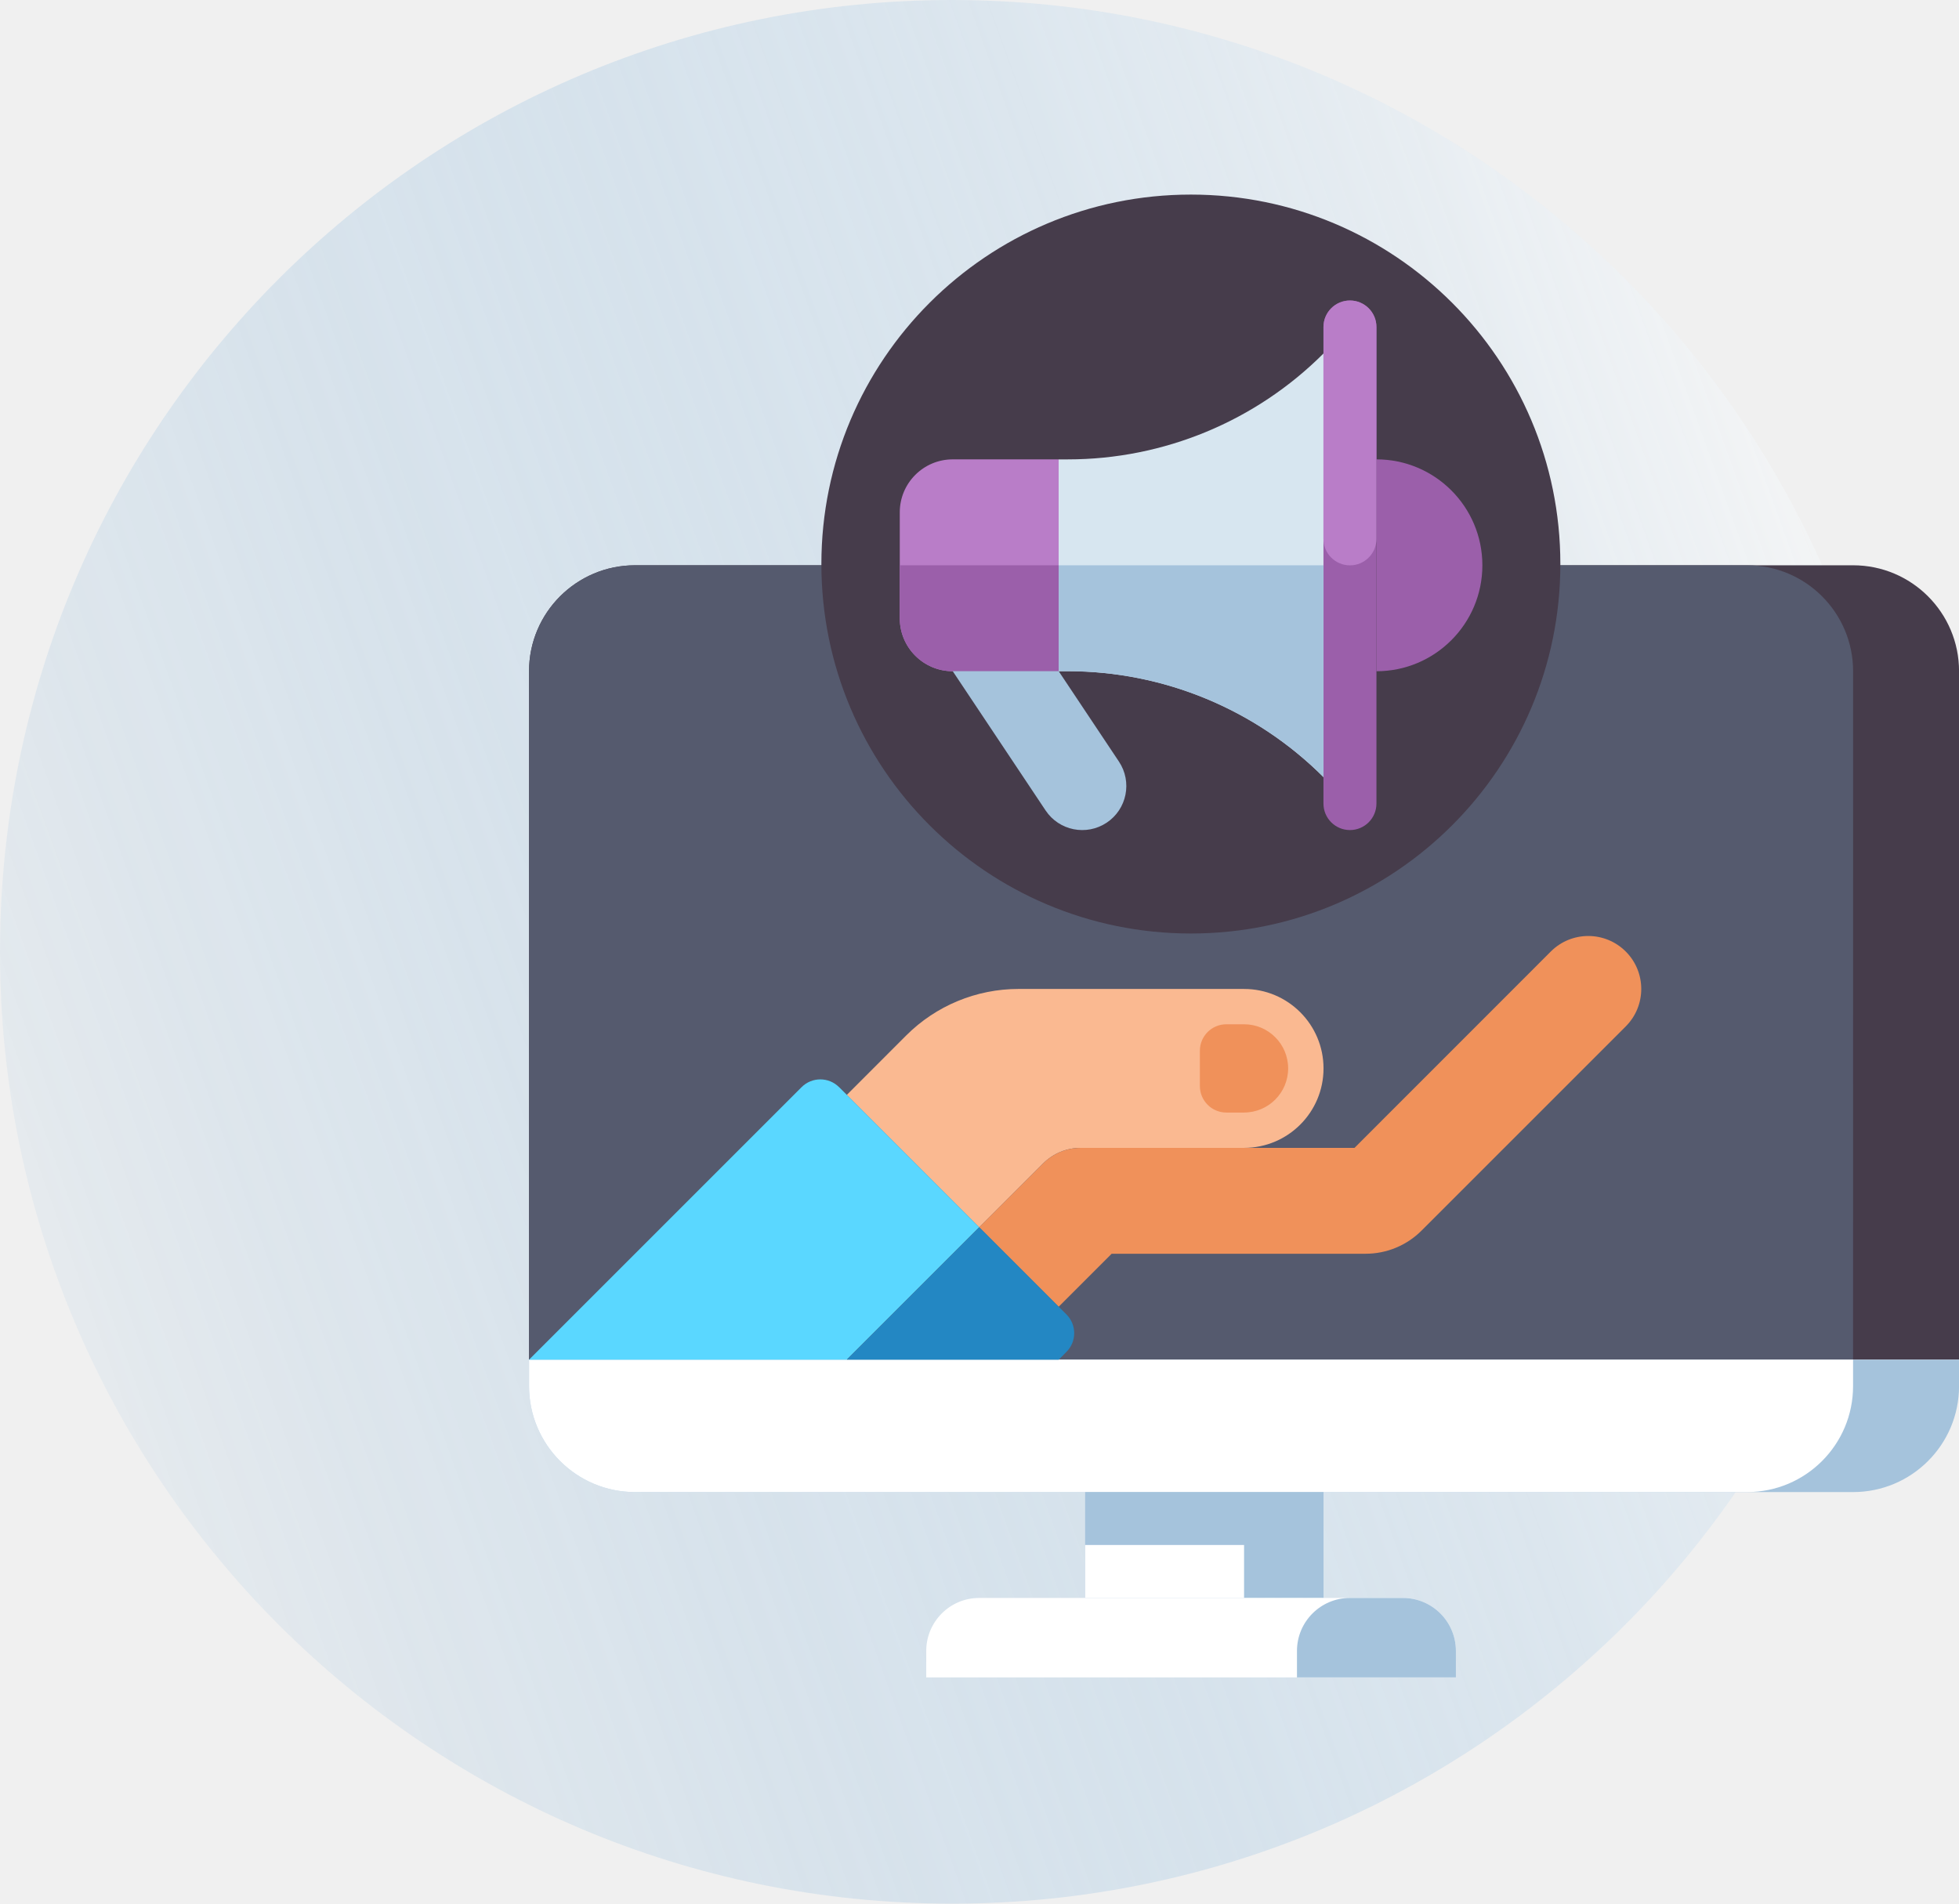
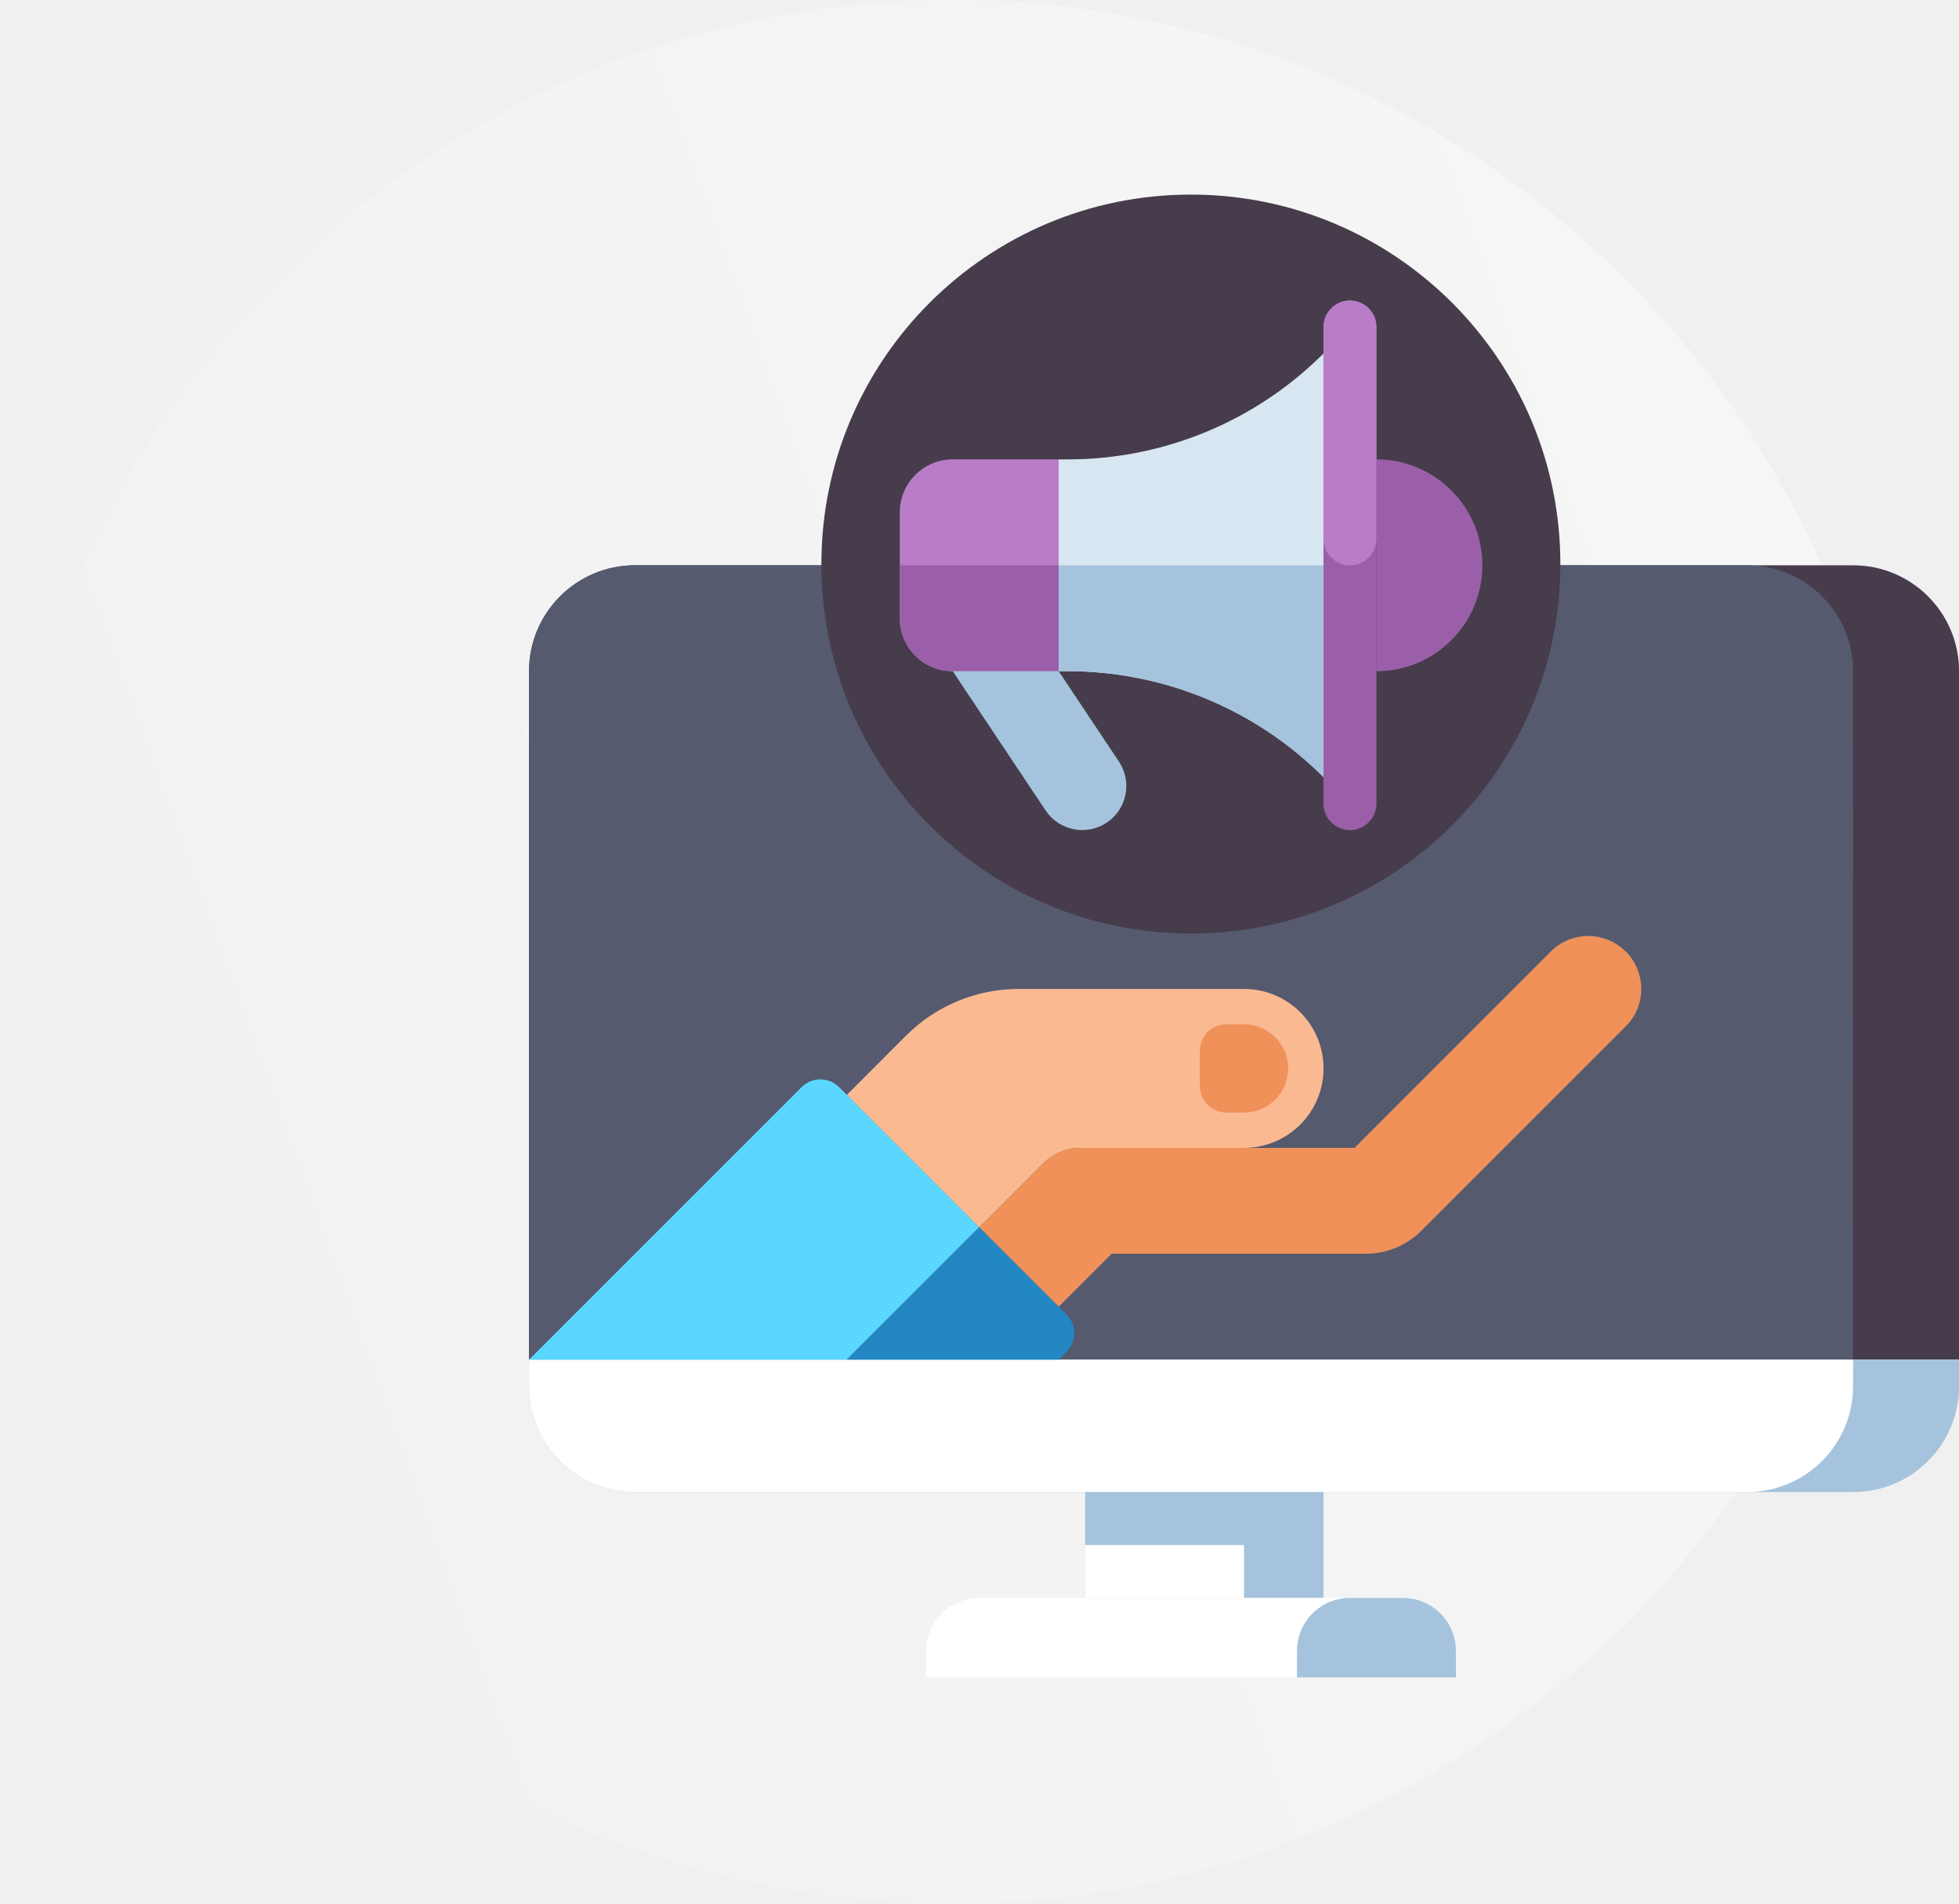
<svg xmlns="http://www.w3.org/2000/svg" width="118.334" height="115" viewBox="0 0 118.334 115">
  <defs>
    <linearGradient id="linear-gradient" x1="0.974" y1="0.238" x2="-0.052" y2="0.609" gradientUnits="objectBoundingBox">
      <stop offset="0" stop-color="#fff" />
-       <stop offset="1" stop-color="#006bc0" stop-opacity="0.071" />
+       <stop offset="1" stop-color="#ffffff" stop-opacity="0.071" />
    </linearGradient>
  </defs>
  <g id="tech-smm" transform="translate(-188 -1358)">
    <g id="Laravel_Development" data-name="Laravel Development">
      <circle id="Ellipse_376" data-name="Ellipse 376" cx="57.5" cy="57.5" r="57.5" transform="translate(188 1358)" opacity="0.42" fill="url(#linear-gradient)" />
    </g>
    <g id="digital-marketing_2_" data-name="digital-marketing (2)" transform="translate(171.957 1337.755)">
      <g id="Group_64217" data-name="Group 64217" transform="translate(48 54.394)">
        <g id="Group_64209" data-name="Group 64209">
          <path id="Path_51172" data-name="Path 51172" d="M134.377,191.987H48V150.4a6.4,6.4,0,0,1,6.4-6.4h73.58a6.4,6.4,0,0,1,6.4,6.4Z" transform="translate(-48 -144)" fill="#463c4b" />
        </g>
        <g id="Group_64210" data-name="Group 64210">
          <path id="Path_51173" data-name="Path 51173" d="M127.978,191.987H48V150.4a6.4,6.4,0,0,1,6.4-6.4H121.58a6.4,6.4,0,0,1,6.4,6.4Z" transform="translate(-48 -144)" fill="#555a6e" />
        </g>
        <g id="Group_64211" data-name="Group 64211" transform="translate(0 47.987)">
          <path id="Path_51174" data-name="Path 51174" d="M54.4,392h73.58a6.4,6.4,0,0,0,6.4-6.4V384H48v1.6A6.4,6.4,0,0,0,54.4,392Z" transform="translate(-48 -384)" fill="#a5c3dc" />
        </g>
        <g id="Group_64212" data-name="Group 64212" transform="translate(0 47.987)">
          <path id="Path_51175" data-name="Path 51175" d="M121.58,392H54.4a6.4,6.4,0,0,1-6.4-6.4V384h79.978v1.6A6.4,6.4,0,0,1,121.58,392Z" transform="translate(-48 -384)" fill="#fff" />
        </g>
        <g id="Group_64213" data-name="Group 64213" transform="translate(33.591 55.985)">
          <path id="Path_51176" data-name="Path 51176" d="M216,424h14.4v6.4H216Z" transform="translate(-216 -424)" fill="#a5c3dc" />
        </g>
        <g id="Group_64214" data-name="Group 64214" transform="translate(33.591 59.184)">
          <path id="Path_51177" data-name="Path 51177" d="M216,440h9.6v3.2H216Z" transform="translate(-216 -440)" fill="#fff" />
        </g>
        <g id="Group_64215" data-name="Group 64215" transform="translate(23.993 62.383)">
          <path id="Path_51178" data-name="Path 51178" d="M199.991,460.8H168v-1.6a3.2,3.2,0,0,1,3.2-3.2h25.593a3.2,3.2,0,0,1,3.2,3.2Z" transform="translate(-168 -456)" fill="#fff" />
        </g>
        <g id="Group_64216" data-name="Group 64216" transform="translate(46.387 62.383)">
          <path id="Path_51179" data-name="Path 51179" d="M289.6,460.8H280v-1.6a3.2,3.2,0,0,1,3.2-3.2h3.2a3.2,3.2,0,0,1,3.2,3.2Z" transform="translate(-280 -456)" fill="#a5c3dc" />
        </g>
      </g>
      <g id="Group_64218" data-name="Group 64218" transform="translate(65.659 32)">
        <circle id="Ellipse_542" data-name="Ellipse 542" cx="22.319" cy="22.319" r="22.319" transform="translate(0)" fill="#463c4b" />
      </g>
      <g id="Group_64227" data-name="Group 64227" transform="translate(70.394 38.398)">
        <g id="Group_64219" data-name="Group 64219" transform="translate(28.792 9.597)">
          <path id="Path_51180" data-name="Path 51180" d="M304,112v12.8a6.4,6.4,0,1,0,0-12.8Z" transform="translate(-304 -112)" fill="#9b5faa" />
        </g>
        <g id="Group_64220" data-name="Group 64220" transform="translate(0 9.597)">
          <path id="Path_51181" data-name="Path 51181" d="M169.6,124.8h-6.4a3.2,3.2,0,0,1-3.2-3.2v-6.4a3.2,3.2,0,0,1,3.2-3.2h6.4Z" transform="translate(-160 -112)" fill="#b97dc8" />
        </g>
        <g id="Group_64221" data-name="Group 64221" transform="translate(0 15.996)">
          <path id="Path_51182" data-name="Path 51182" d="M169.6,150.4h-6.4a3.2,3.2,0,0,1-3.2-3.2V144h9.6Z" transform="translate(-160 -144)" fill="#9b5faa" />
        </g>
        <g id="Group_64222" data-name="Group 64222" transform="translate(9.597 3.199)">
          <path id="Path_51183" data-name="Path 51183" d="M208,86.4h.549A21.845,21.845,0,0,0,224,80v25.593a21.845,21.845,0,0,0-15.447-6.4H208Z" transform="translate(-208 -80)" fill="#d7e6f0" />
        </g>
        <g id="Group_64223" data-name="Group 64223" transform="translate(25.593 0)">
          <path id="Path_51184" data-name="Path 51184" d="M289.6,95.991a1.6,1.6,0,0,0,1.6-1.6V65.6a1.6,1.6,0,1,0-3.2,0V94.392A1.6,1.6,0,0,0,289.6,95.991Z" transform="translate(-288 -64)" fill="#9b5faa" />
        </g>
        <g id="Group_64224" data-name="Group 64224" transform="translate(25.593 0)">
          <path id="Path_51185" data-name="Path 51185" d="M289.6,80a1.6,1.6,0,0,0,1.6-1.6V65.6a1.6,1.6,0,1,0-3.2,0V78.4A1.6,1.6,0,0,0,289.6,80Z" transform="translate(-288 -64)" fill="#b97dc8" />
        </g>
        <g id="Group_64225" data-name="Group 64225" transform="translate(3.199 22.394)">
          <path id="Path_51186" data-name="Path 51186" d="M182.4,176l3.639,5.459a2.662,2.662,0,0,1-4.43,2.953L176,176Z" transform="translate(-176 -176)" fill="#a5c3dc" />
        </g>
        <g id="Group_64226" data-name="Group 64226" transform="translate(9.597 15.996)">
          <path id="Path_51187" data-name="Path 51187" d="M208,144h16v12.8a21.845,21.845,0,0,0-15.447-6.4H208Z" transform="translate(-208 -144)" fill="#a5c3dc" />
        </g>
      </g>
      <g id="Group_64233" data-name="Group 64233" transform="translate(48 76.788)">
        <g id="Group_64228" data-name="Group 64228" transform="translate(19.195 3.199)">
          <path id="Path_51188" data-name="Path 51188" d="M167.993,272h-13.62a9.6,9.6,0,0,0-6.786,2.811L144,278.4l8,8,3.862-3.862a3.2,3.2,0,0,1,2.262-.937h9.872a4.8,4.8,0,1,0,0-9.6Z" transform="translate(-144 -272)" fill="#fab991" />
        </g>
        <g id="Group_64229" data-name="Group 64229" transform="translate(27.193)">
          <path id="Path_51189" data-name="Path 51189" d="M223.052,256.936a3.2,3.2,0,0,0-4.524,0L206.668,268.8H190.124a3.2,3.2,0,0,0-2.262.937L184,273.595l4.8,4.8,3.2-3.2h15.333a4.767,4.767,0,0,0,3.393-1.406l12.328-12.328a3.2,3.2,0,0,0,0-4.524Z" transform="translate(-184 -255.999)" fill="#f0915a" />
        </g>
        <g id="Group_64230" data-name="Group 64230" transform="translate(40.522 5.332)">
          <path id="Path_51190" data-name="Path 51190" d="M253.333,288h-1.066a1.6,1.6,0,0,1-1.6-1.6v-2.133a1.6,1.6,0,0,1,1.6-1.6h1.066a2.666,2.666,0,0,1,0,5.332Z" transform="translate(-250.667 -282.666)" fill="#f0915a" />
        </g>
        <g id="Group_64231" data-name="Group 64231" transform="translate(0 8.661)">
          <path id="Path_51191" data-name="Path 51191" d="M66.726,299.782l8.466,8.466-8,8H48l16.464-16.464a1.6,1.6,0,0,1,2.262,0Z" transform="translate(-48 -299.314)" fill="#5ad7ff" />
        </g>
        <g id="Group_64232" data-name="Group 64232" transform="translate(19.195 17.595)">
          <path id="Path_51192" data-name="Path 51192" d="M152,344l5.267,5.267a1.6,1.6,0,0,1,0,2.262L156.8,352H144Z" transform="translate(-144 -344)" fill="#2387c3" />
        </g>
      </g>
    </g>
  </g>
</svg>
